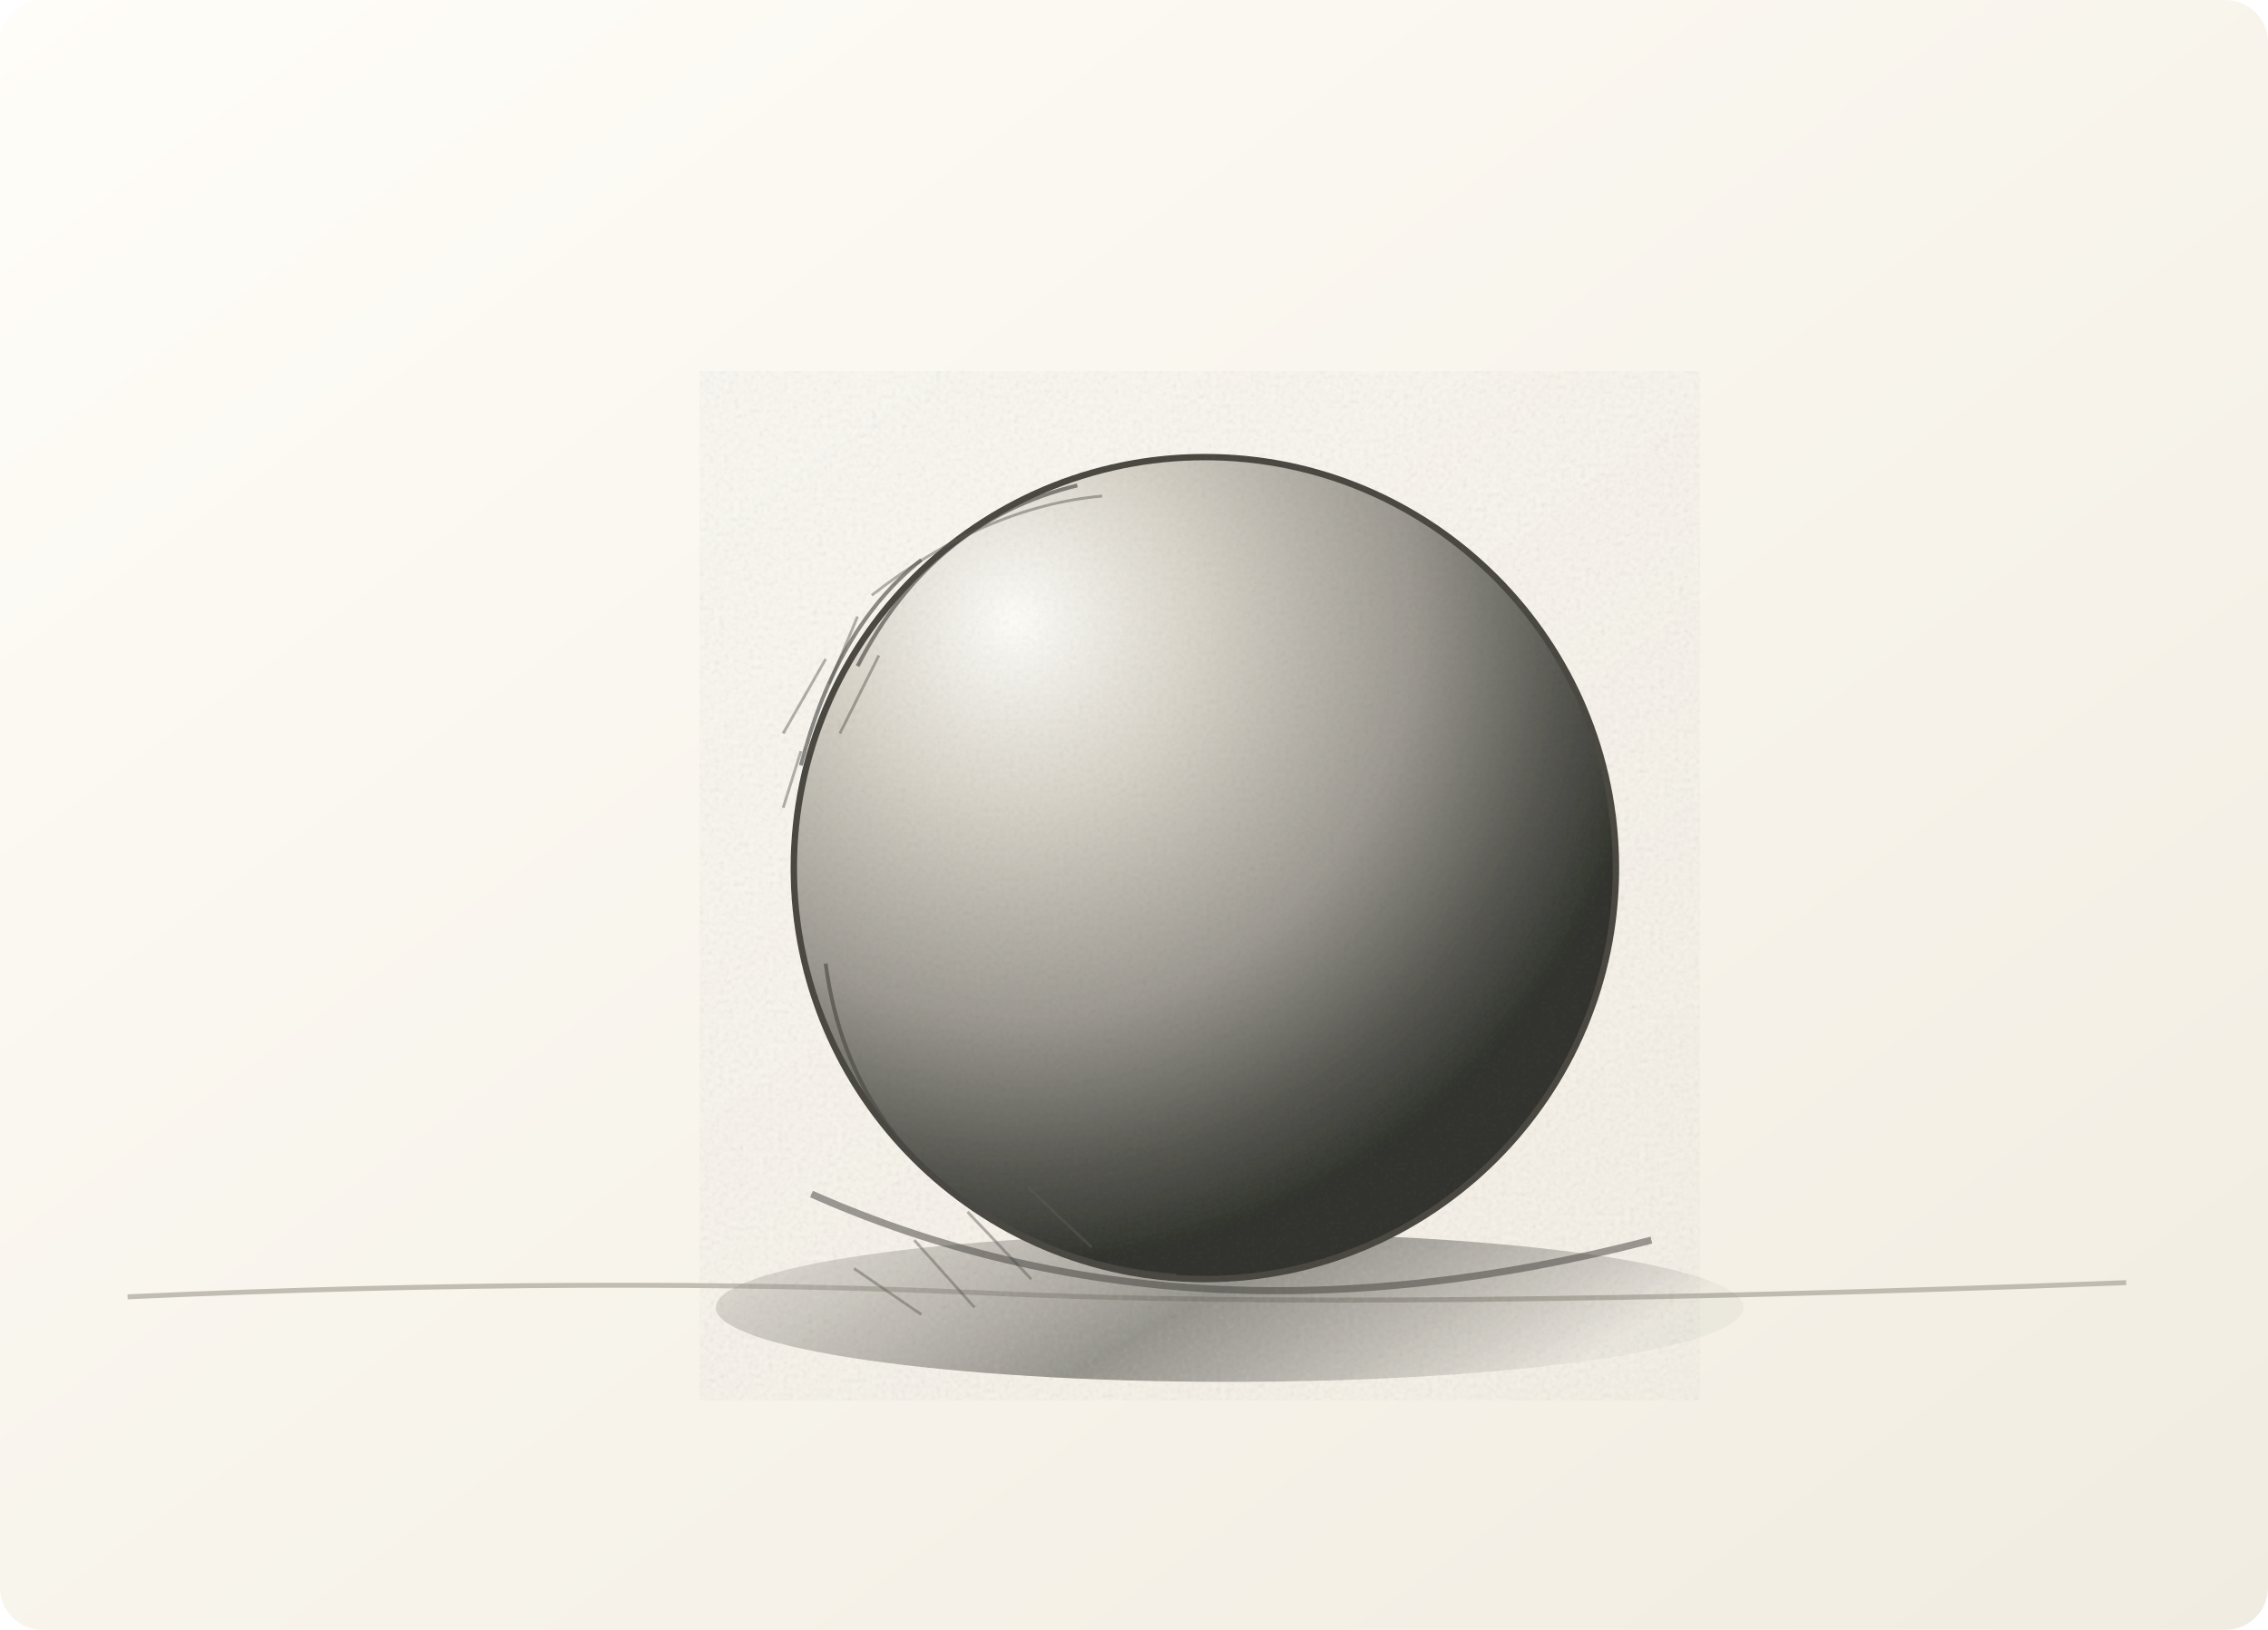
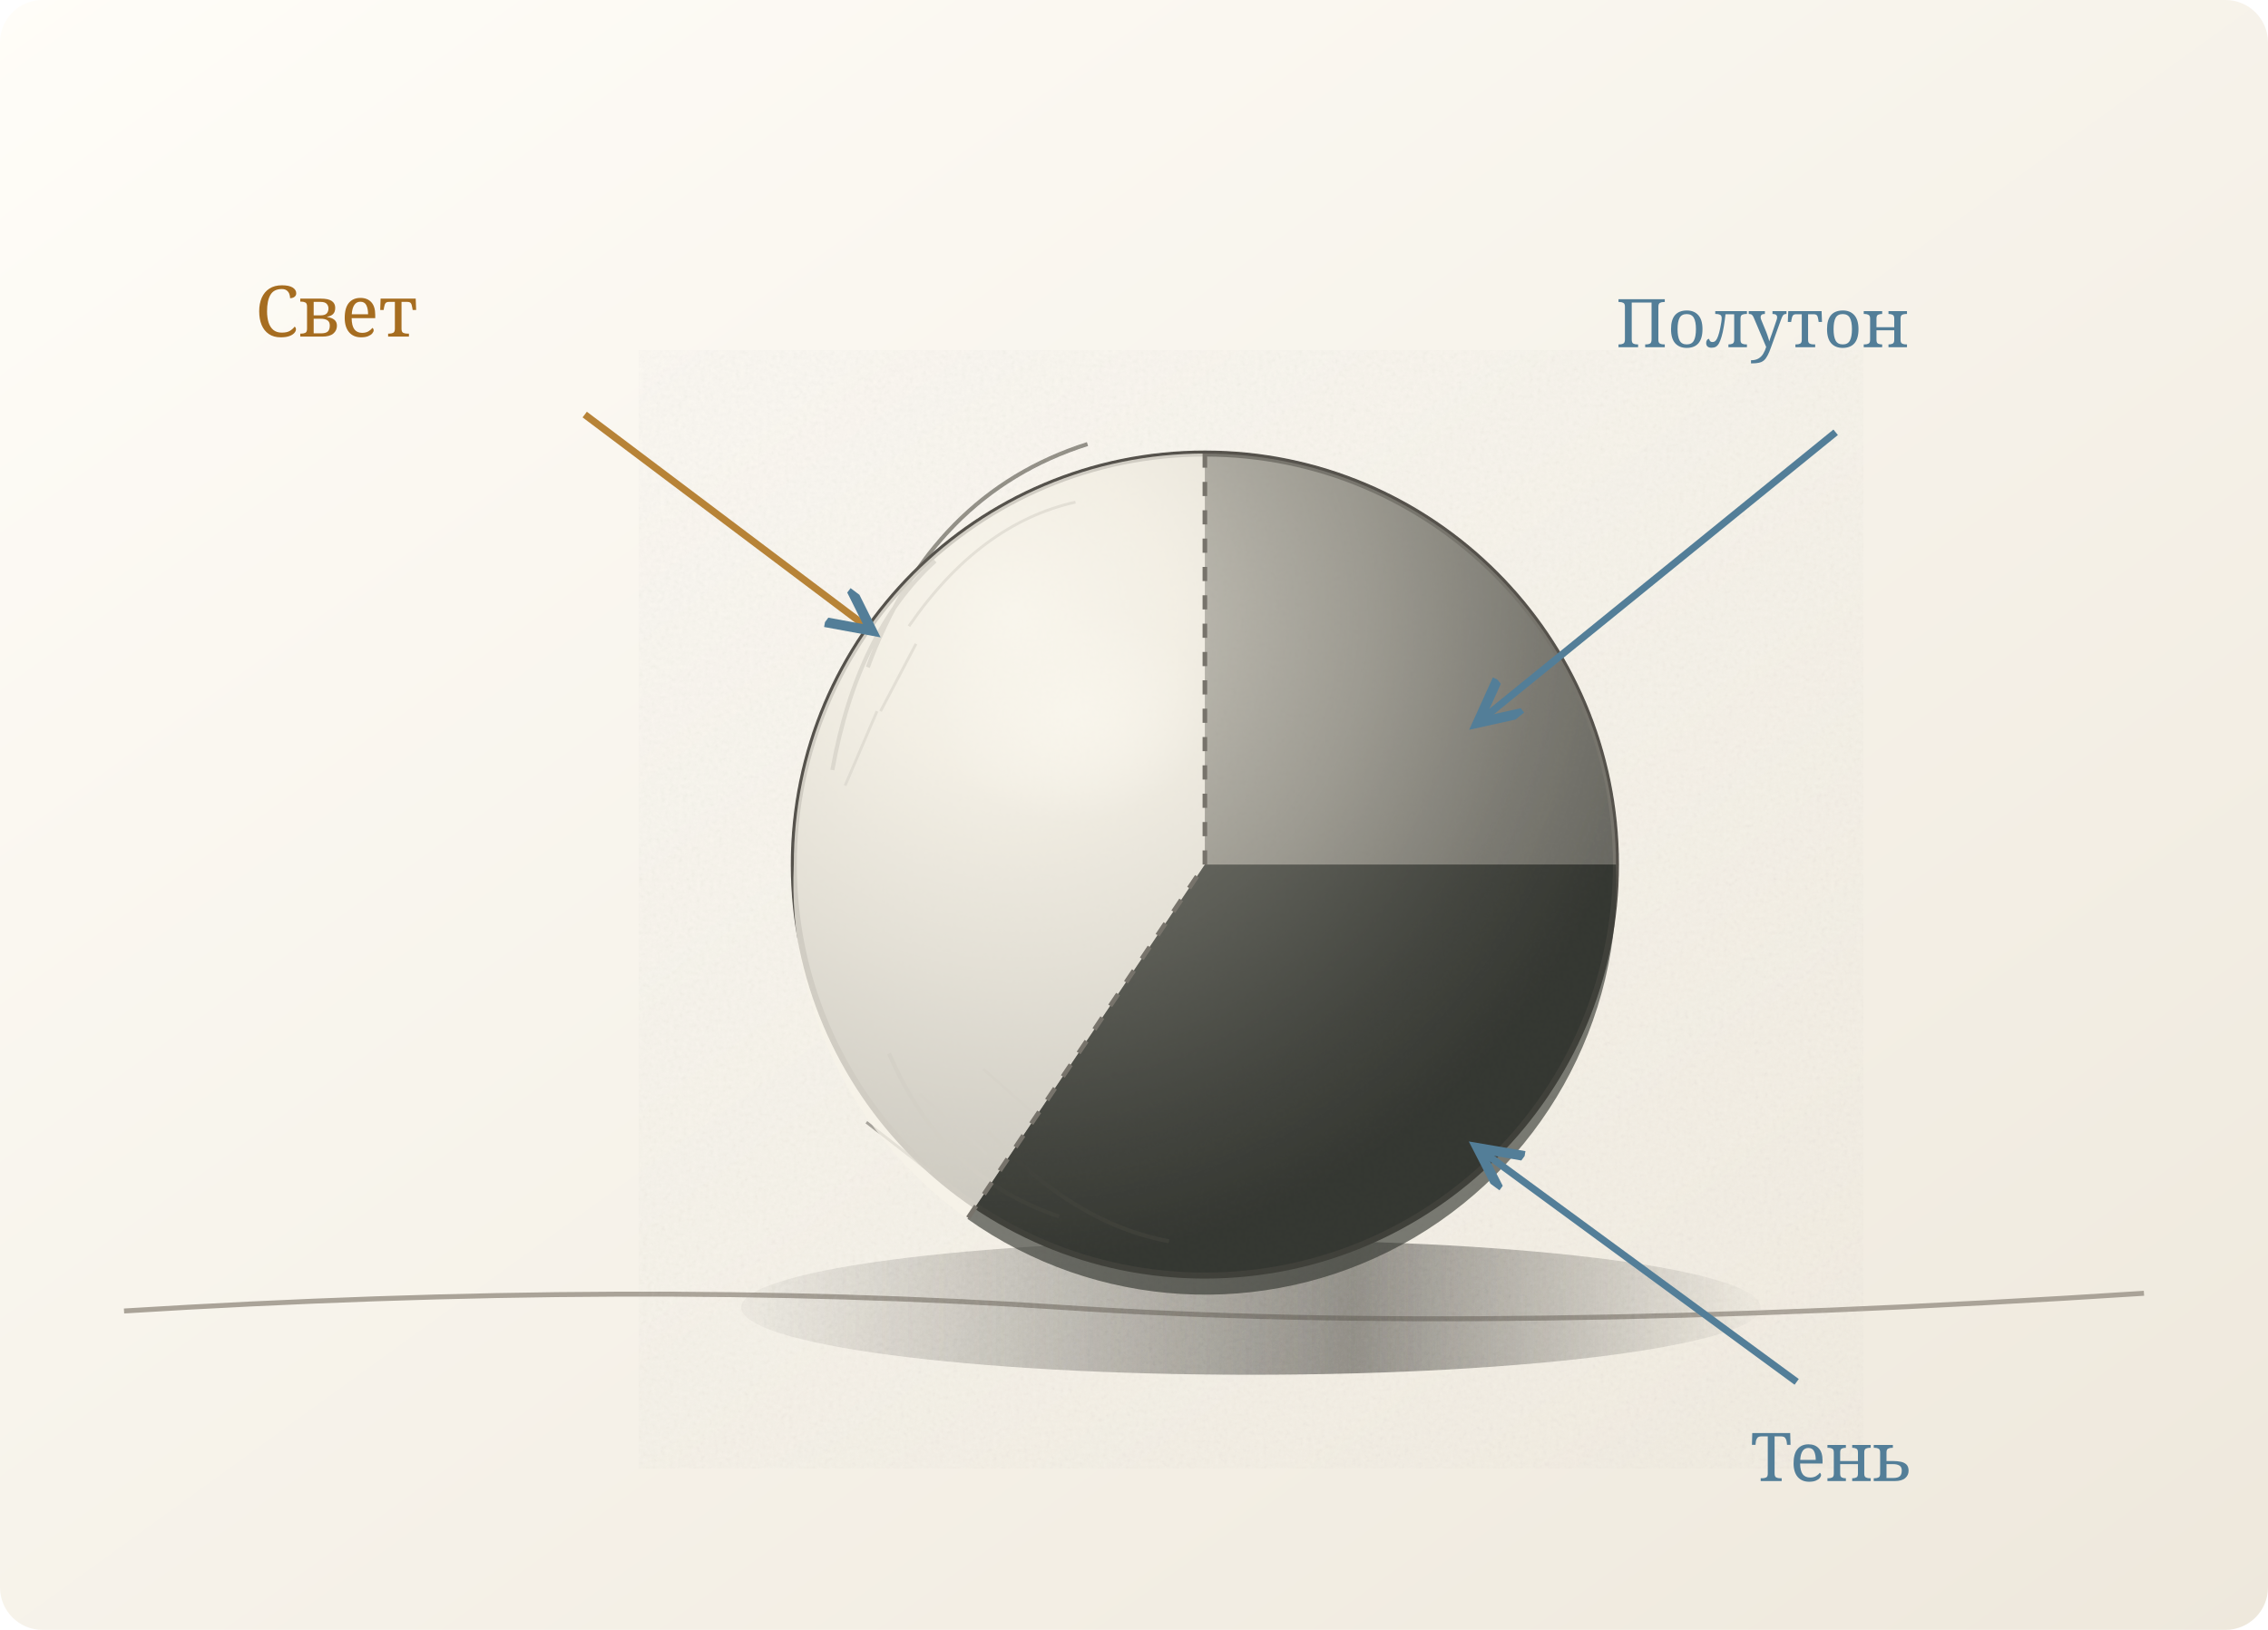
<svg xmlns="http://www.w3.org/2000/svg" viewBox="0 0 640 460" role="img" aria-labelledby="title desc">
  <defs>
    <linearGradient id="paper" x1="0" y1="0" x2="1" y2="1">
      <stop stop-color="#fffdf8" />
-       <stop offset="1" stop-color="#f1ece1" />
+       <stop offset="1" stop-color="#eee8dc" />
    </linearGradient>
-     <radialGradient id="sphere" cx="27%" cy="20%" r="78%">
+     <radialGradient id="ball" cx="27%" cy="20%" r="78%">
      <stop stop-color="#fffef9" />
-       <stop offset=".28" stop-color="#d9d5cb" />
-       <stop offset=".62" stop-color="#9d9a92" />
-       <stop offset=".86" stop-color="#575751" />
-       <stop offset="1" stop-color="#343630" />
+       <stop offset=".25" stop-color="#e6e2d8" />
+       <stop offset=".55" stop-color="#a6a39a" />
+       <stop offset=".82" stop-color="#5f5e58" />
+       <stop offset="1" stop-color="#393a36" />
    </radialGradient>
-     <linearGradient id="shadow" x1="0" y1="0" x2="1" y2=".25">
-       <stop stop-color="#a6a198" stop-opacity=".3" />
-       <stop offset=".55" stop-color="#55534d" stop-opacity=".75" />
-       <stop offset="1" stop-color="#3b3a35" stop-opacity=".05" />
+     <linearGradient id="cast">
+       <stop stop-color="#57564f" stop-opacity=".05" />
+       <stop offset=".6" stop-color="#55534d" stop-opacity=".6" />
+       <stop offset="1" stop-color="#55534d" stop-opacity=".02" />
    </linearGradient>
-     <radialGradient id="highlight" cx="35%" cy="30%" r="65%">
-       <stop stop-color="#fffef8" />
-       <stop offset="1" stop-color="#e4d9bd" stop-opacity=".2" />
+     <radialGradient id="shine">
+       <stop stop-color="#fffef9" stop-opacity=".98" />
+       <stop offset="1" stop-color="#fffef9" stop-opacity="0" />
    </radialGradient>
-     <filter id="grain">
-       <feTurbulence type="fractalNoise" baseFrequency=".72" numOctaves="2" seed="7" result="noise" />
-       <feColorMatrix in="noise" type="saturate" values="0" />
+     <filter id="paperGrain" x="-10%" y="-10%" width="120%" height="120%">
+       <feTurbulence type="fractalNoise" baseFrequency=".8" numOctaves="2" seed="9" result="n" />
+       <feColorMatrix in="n" type="saturate" values="0" result="mono" />
      <feComponentTransfer>
-         <feFuncA type="table" tableValues="0 .16" />
+         <feFuncA type="table" tableValues="0 .09" />
      </feComponentTransfer>
      <feBlend in="SourceGraphic" mode="multiply" />
    </filter>
-     <pattern id="hatch" width="8" height="8" patternTransform="rotate(34)" patternUnits="userSpaceOnUse">
-       <path d="M0 0V8" stroke="#66635d" stroke-width=".8" opacity=".4" />
-     </pattern>
-     <marker id="arrow" markerWidth="7" markerHeight="7" refX="5" refY="3" orient="auto">
-       <path d="M0 0L6 3L0 6" fill="none" stroke="#477ba7" stroke-width="1.2" />
+     <marker id="arrow" markerWidth="8" markerHeight="8" refX="6" refY="3" orient="auto">
+       <path d="M0 0L6 3L0 6" fill="none" stroke="#537e98" stroke-width="1.4" />
    </marker>
  </defs>
  <rect width="640" height="460" rx="12" fill="url(#paper)" />
-   <path d="M36 366Q170 360 280 365T600 362" stroke="#9d978b" stroke-width="1.4" fill="none" opacity=".6" />
-   <ellipse cx="347" cy="369" rx="145" ry="21" fill="url(#shadow)" opacity=".82" />
-   <g filter="url(#grain)">
-     <circle cx="340" cy="245" r="116" fill="url(#sphere)" stroke="#4b4943" stroke-width="1.8" />
-     <path d="M242 188Q263 147 304 137M226 216Q236 177 260 158M233 272Q239 318 278 343M255 324Q288 357 332 360" fill="none" stroke="#4d4b45" stroke-width="1.1" opacity=".65" />
-     <path d="M246 168Q278 143 311 140M233 186l-12 21m21-33-8 19m-8 19-5 16m27-43-11 22m4 151 19 13m-2-21 17 19m-2-27 18 19m-1-26 18 17" fill="none" stroke="#5e5b54" stroke-width=".8" opacity=".48" />
+   <path d="M35 370Q180 361 300 369T605 365" fill="none" stroke="#aaa398" stroke-width="1.4" />
+   <g filter="url(#paperGrain)">
+     <ellipse cx="353" cy="369" rx="143.84" ry="19" fill="url(#cast)" />
+     <circle cx="340" cy="244" r="116" fill="url(#ball)" stroke="#56534d" stroke-width="1.7" />
+     <ellipse cx="302" cy="201" rx="38" ry="31" fill="url(#shine)" />
+     <path d="M244.88 188.32q18 -49 62 -63m-72 92q7 -39 29 -59m-13 139q15 35 48 46m-20 -24q24 26 51 31" fill="none" stroke="#5d5a53" stroke-width="1.15" opacity=".65" />
+     <path d="M256.48 176.72q20 -29 47 -35m-56 59l-9 21m20 -40l-10 19m-4 116l18 14m-3 -22l19 17m-1 -24l17 15" fill="none" stroke="#68645c" stroke-width=".8" opacity=".55" />
  </g>
-   <path d="M229 337Q335 384 466 350" stroke="#3f3e39" stroke-width="2" opacity=".5" fill="none" />
- Карандашный шар с тремя условными зонами света, полутона и тени.
+   <path d="M340 128A116 116 0 0 0 224 244A116 116 0 0 0 273 344L340 244Z" fill="#f7f3e8" opacity=".76" />
+   <path d="M340 128A116 116 0 0 1 456 244L340 244Z" fill="#96938a" opacity=".52" />
+   <path d="M456 244A116 116 0 0 1 273 344L340 244Z" fill="#343630" opacity=".64" />
+   <path d="M340 128V244L273 344" stroke="#77736b" stroke-width="1.3" stroke-dasharray="4 4" fill="none" />
+   <path d="M165 117L246 178" stroke="#b78337" stroke-width="2" fill="none" marker-end="url(#arrow)" />
+   <text x="72" y="95" fill="#a66d20" font-size="20" font-family="Georgia,serif">Свет</text>
+   <path d="M518 122L417 204" stroke="#537e98" stroke-width="2" fill="none" marker-end="url(#arrow)" />
+   <text x="456" y="98" fill="#537e98" font-size="19" font-family="Georgia,serif">Полутон</text>
+   <path d="M507 390L417 324" stroke="#537e98" stroke-width="2" fill="none" marker-end="url(#arrow)" />
+   <text x="494" y="418" fill="#537e98" font-size="19" font-family="Georgia,serif">Тень</text>
</svg>
